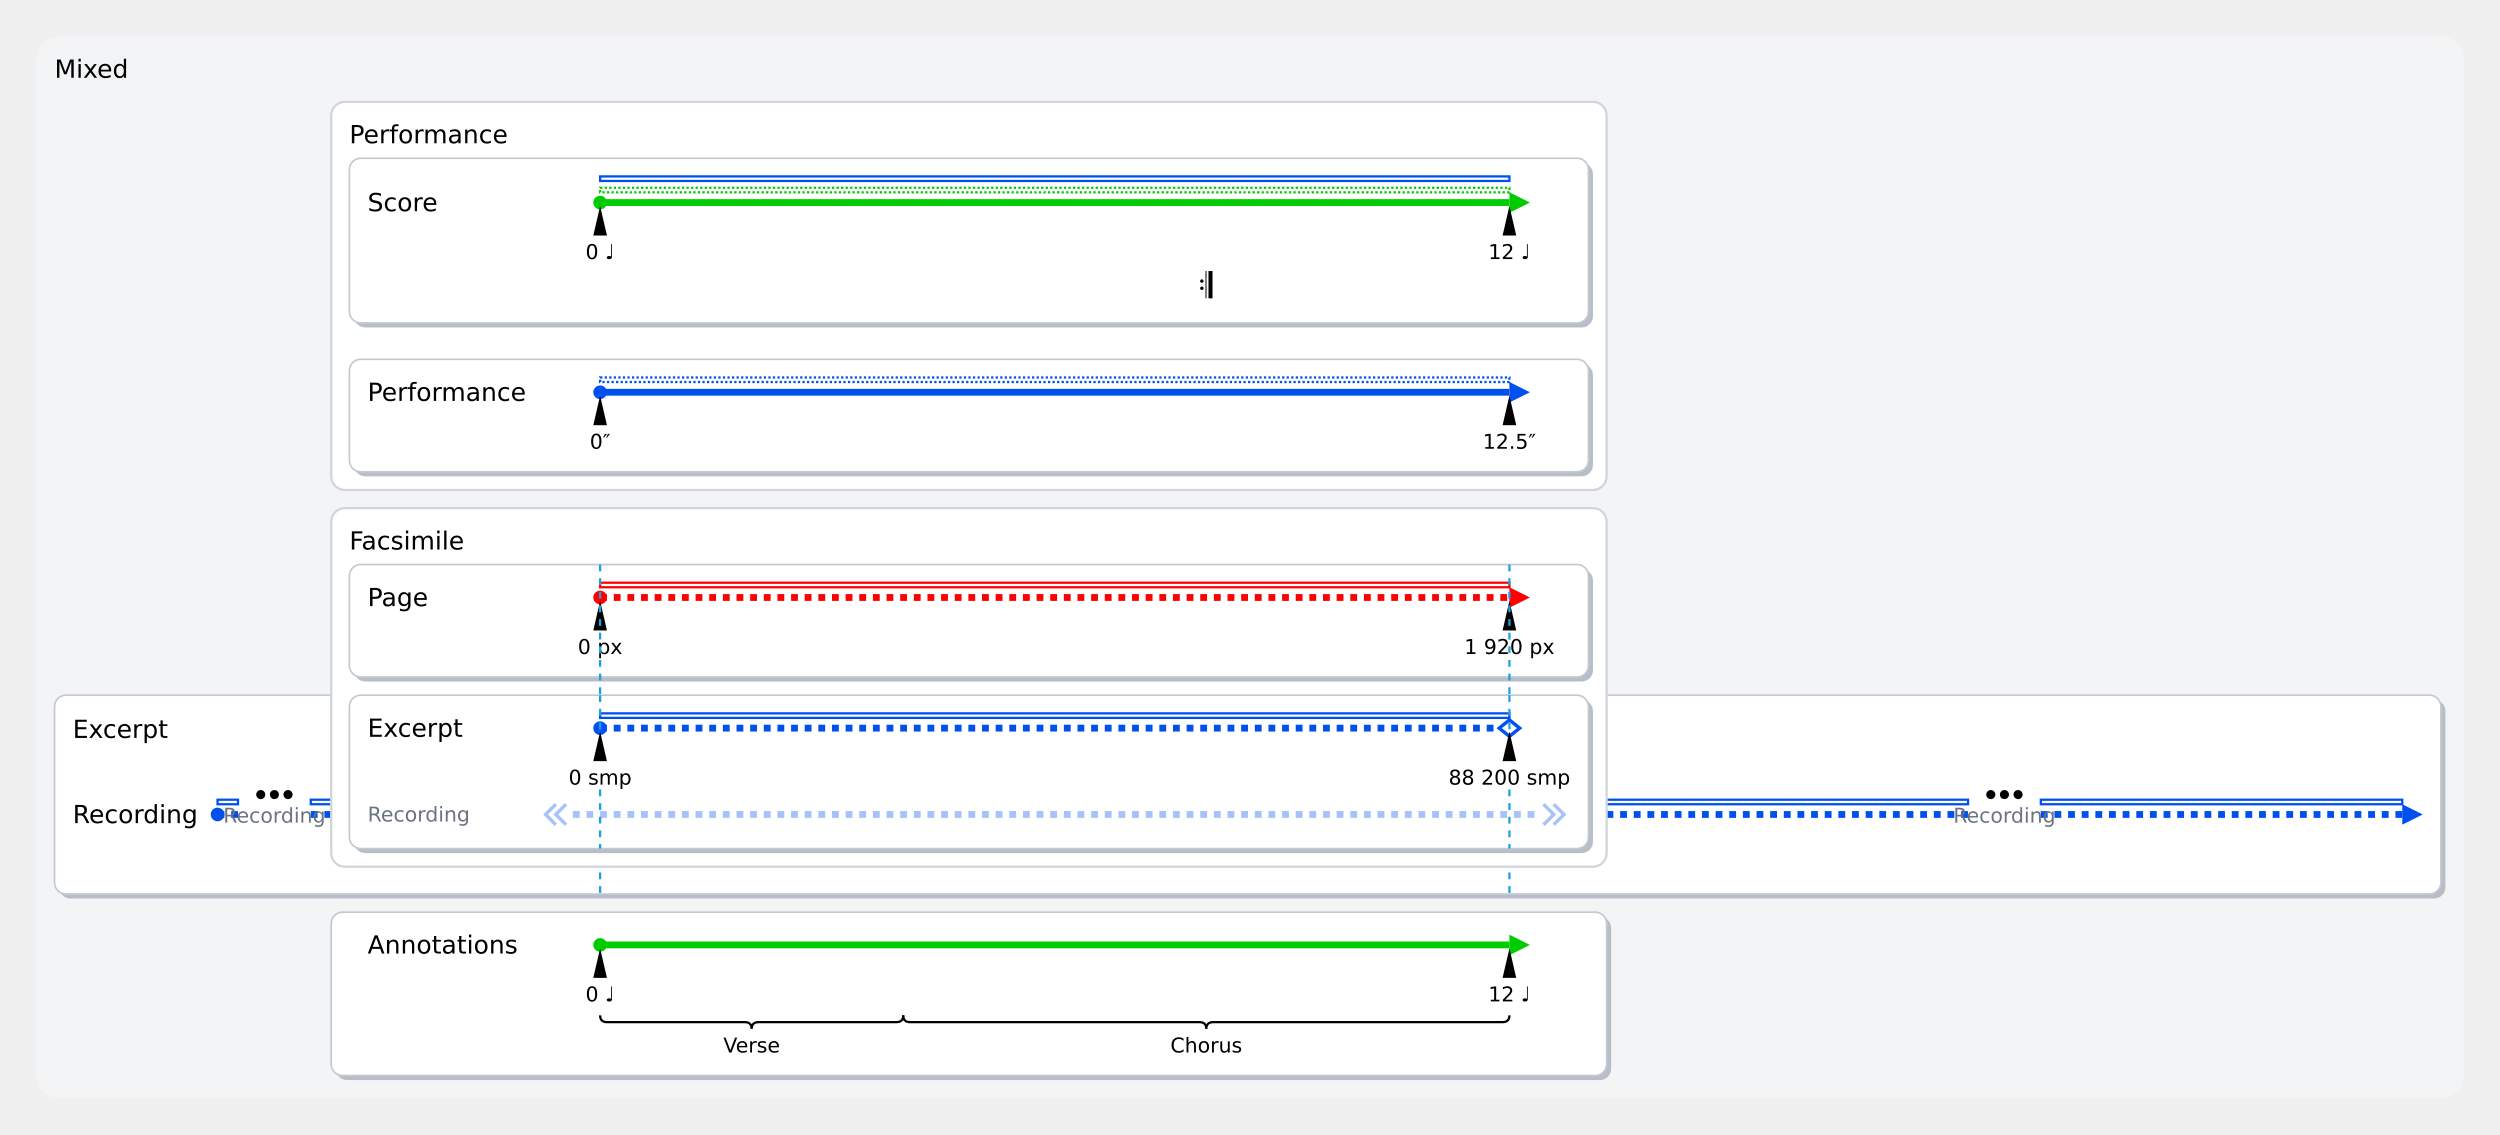
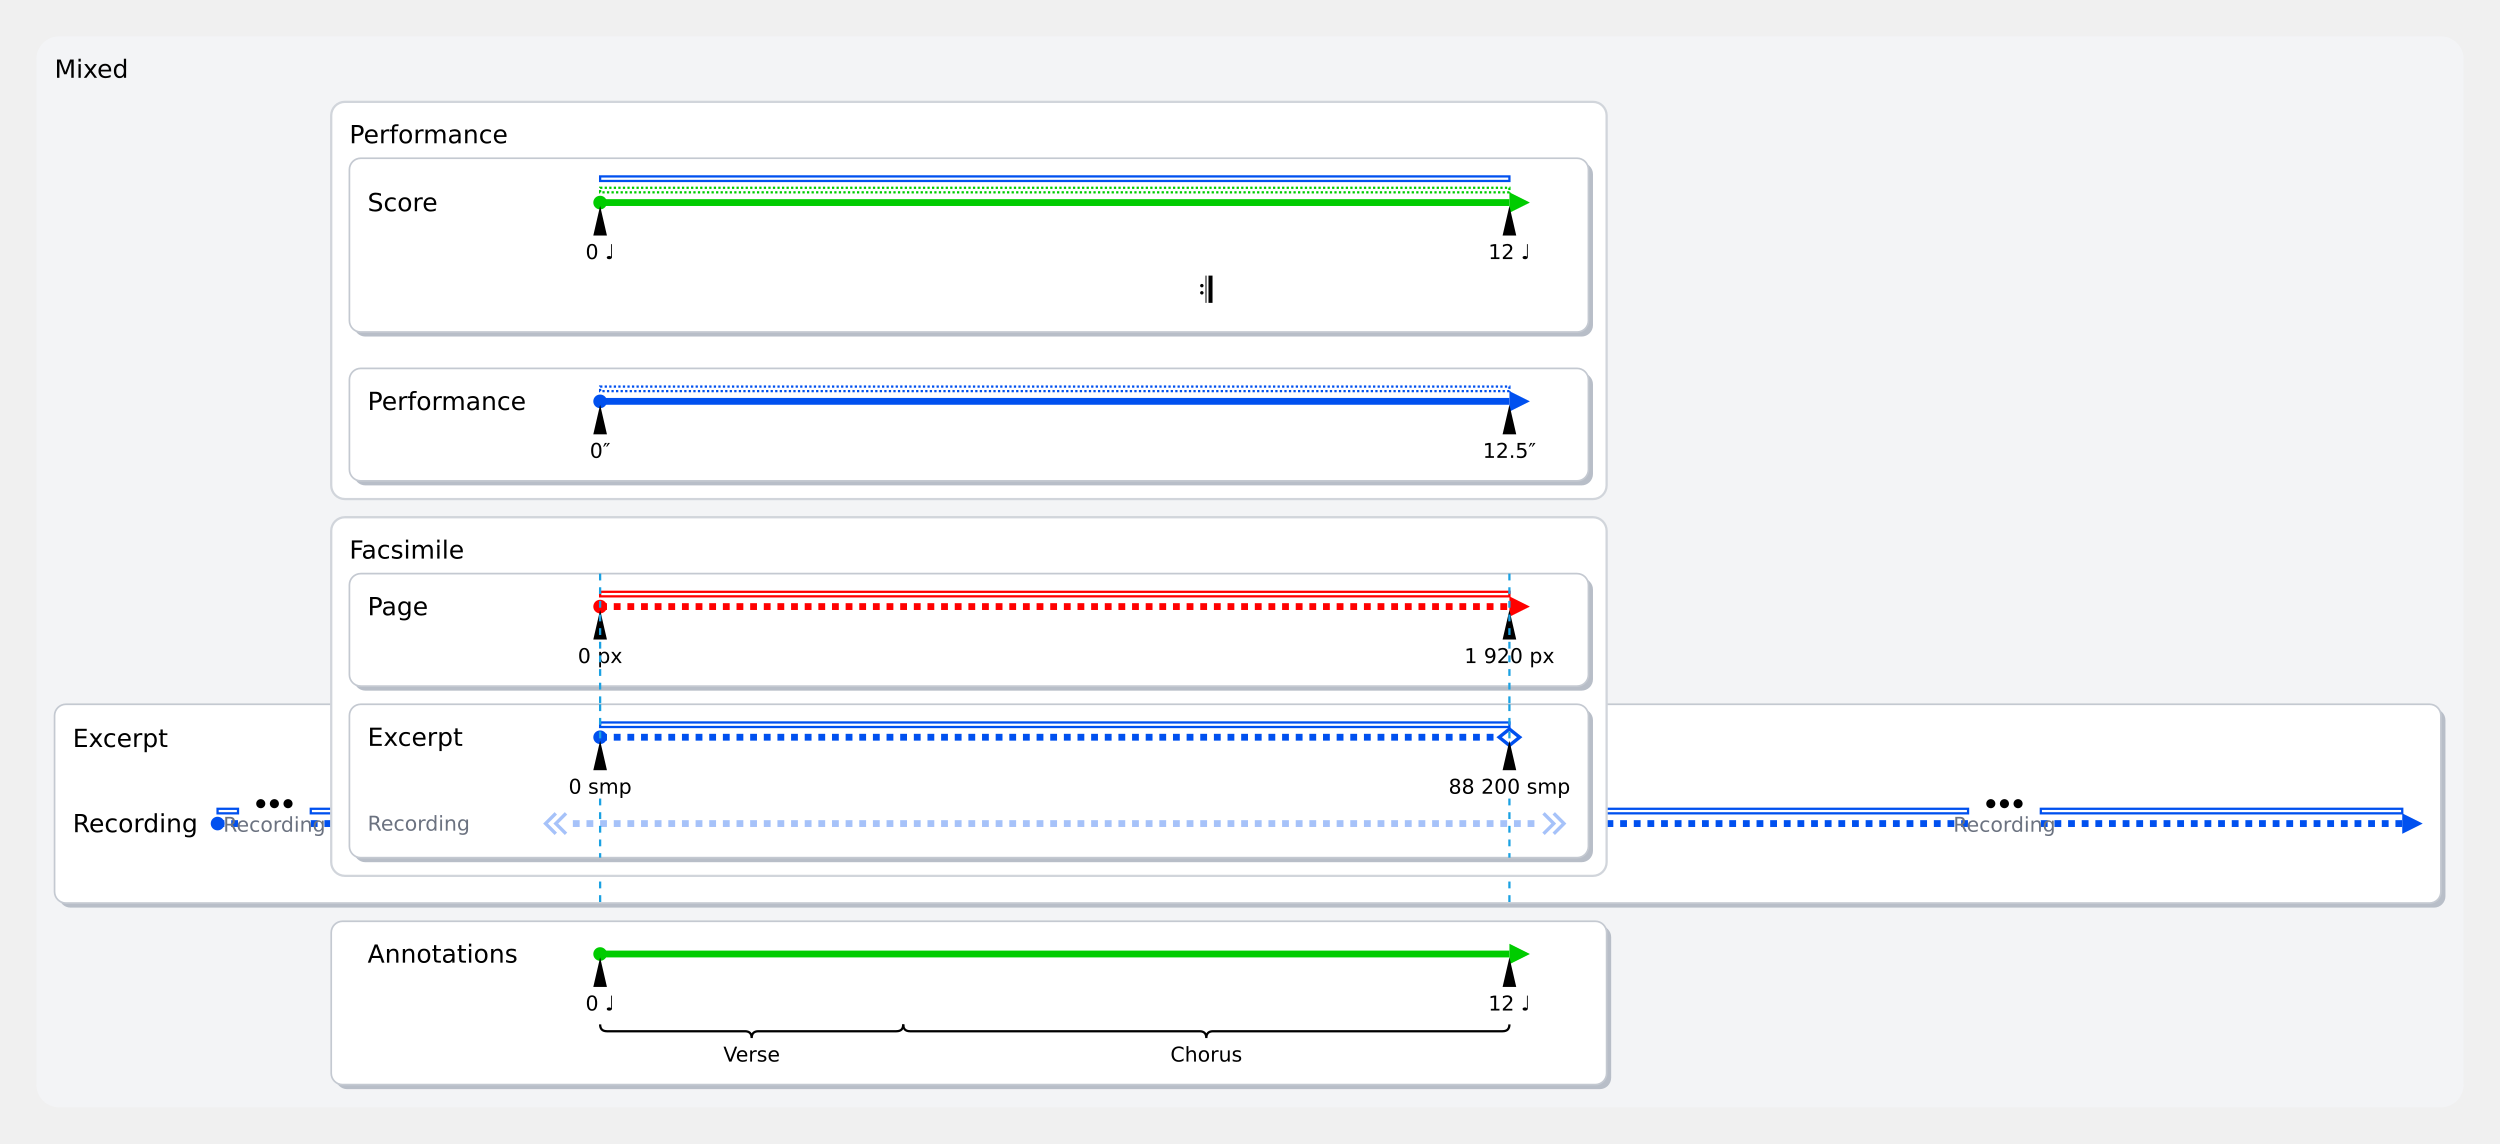
- <svg xmlns="http://www.w3.org/2000/svg" width="1099.756" height="499.121" viewBox="0 0 1099.756 499.121" font-family="DejaVu Sans, Noto Music" text-rendering="geometricPrecision" style="font-kerning:none;font-variant-ligatures:none">
+ <svg xmlns="http://www.w3.org/2000/svg" width="1099.756" height="503.121" viewBox="0 0 1099.756 503.121" font-family="DejaVu Sans, Noto Music" text-rendering="geometricPrecision" style="font-kerning:none;font-variant-ligatures:none">
  <g transform="translate(16 16)">
-     <rect x="0" y="0" width="1067.756" height="467.121" rx="10" fill="#F3F4F6" />
+     <rect x="0" y="0" width="1067.756" height="471.121" rx="10" fill="#F3F4F6" />
    <text data-part="name" x="8" y="18.21" text-anchor="start" font-size="11" fill="#000000">Mixed</text>
-     <rect data-id="recording" data-part="card" x="10" y="291.812" width="1049.756" height="87.453" rx="5" fill="#B8BEC8" />
-     <rect data-id="recording" data-part="card" x="8" y="289.812" width="1049.756" height="87.453" rx="5" fill="#FFFFFF" stroke="#C4C9D1" stroke-width="0.75" />
-     <polygon data-id="cmap_5" points="79.704,335.789 88.701,335.789 88.701,337.789 79.704,337.789" fill="none" stroke="#0050EF" stroke-width="1" />
-     <polygon data-id="cmap_5" points="120.706,335.789 849.753,335.789 849.753,337.789 120.706,337.789" fill="none" stroke="#0050EF" stroke-width="1" />
-     <polygon data-id="cmap_5" points="881.758,335.789 1040.756,335.789 1040.756,337.789 881.758,337.789" fill="none" stroke="#0050EF" stroke-width="1" />
-     <polygon data-id="cmap_6" points="247.995,298.312 647.995,298.312 647.995,300.312 247.995,300.312" fill="none" stroke="#0050EF" stroke-width="1" />
-     <line data-id="recording" x1="79.704" y1="342.289" x2="88.701" y2="342.289" stroke="#0050EF" stroke-width="3" stroke-dasharray="3 3" />
-     <line data-id="recording" x1="120.706" y1="342.289" x2="849.753" y2="342.289" stroke="#0050EF" stroke-width="3" stroke-dasharray="3 3" />
-     <line data-id="recording" x1="881.758" y1="342.289" x2="1040.756" y2="342.289" stroke="#0050EF" stroke-width="3" stroke-dasharray="3 3" />
-     <circle data-id="recording" cx="79.704" cy="342.289" r="3" fill="#0050EF" />
-     <polygon data-id="recording" points="1049.756,342.289 1040.756,337.789 1040.756,346.789" fill="#0050EF" />
-     <line data-id="excerpt" x1="247.995" y1="304.812" x2="643.495" y2="304.812" stroke="#0050EF" stroke-width="3" stroke-dasharray="3 3" />
-     <circle data-id="excerpt" cx="247.995" cy="304.812" r="3" fill="#0050EF" />
-     <polygon data-id="excerpt" points="643.495,304.812 647.995,301.212 652.495,304.812 647.995,308.413" fill="none" stroke="#0050EF" stroke-width="1.5" />
-     <polygon data-id="timestamp_3" points="247.995,306.312 244.995,319.312 250.995,319.312" fill="#000000" />
-     <polygon data-id="timestamp_4" points="647.995,306.312 644.995,319.312 650.995,319.312" fill="#000000" />
-     <text data-id="excerpt" data-part="name" x="16" y="308.621" text-anchor="start" font-size="11" fill="#000000">Excerpt</text>
-     <text data-id="recording" data-part="name" x="16" y="346.097" text-anchor="start" font-size="11" fill="#000000">Recording</text>
-     <text data-id="timestamp_3" data-part="coordinate" x="247.995" y="329.666" text-anchor="middle" font-size="9" fill="#000000">0 smp</text>
-     <text data-id="timestamp_4" data-part="coordinate" x="647.995" y="329.666" text-anchor="middle" font-size="9" fill="#000000">88 200 smp</text>
-     <line data-id="timestamp_3" data-part="line" x1="247.995" y1="289.812" x2="247.995" y2="306.312" stroke="#1BA1E2" stroke-width="1" stroke-dasharray="3 3" />
-     <line data-id="timestamp_3" data-part="line" x1="247.995" y1="331.789" x2="247.995" y2="377.266" stroke="#1BA1E2" stroke-width="1" stroke-dasharray="3 3" />
-     <line data-id="timestamp_4" data-part="line" x1="647.995" y1="289.812" x2="647.995" y2="306.312" stroke="#1BA1E2" stroke-width="1" stroke-dasharray="3 3" />
-     <line data-id="timestamp_4" data-part="line" x1="647.995" y1="331.789" x2="647.995" y2="377.266" stroke="#1BA1E2" stroke-width="1" stroke-dasharray="3 3" />
-     <circle data-id="recording" data-part="elision ellipsis" cx="98.704" cy="333.539" r="2" fill="#000000" />
-     <circle data-id="recording" data-part="elision ellipsis" cx="104.704" cy="333.539" r="2" fill="#000000" />
-     <circle data-id="recording" data-part="elision ellipsis" cx="110.704" cy="333.539" r="2" fill="#000000" />
-     <text data-id="recording" data-part="elision name" x="104.704" y="345.893" text-anchor="middle" font-size="9" fill="#6B7280">Recording</text>
-     <circle data-id="recording" data-part="elision ellipsis" cx="859.756" cy="333.539" r="2" fill="#000000" />
-     <circle data-id="recording" data-part="elision ellipsis" cx="865.756" cy="333.539" r="2" fill="#000000" />
-     <circle data-id="recording" data-part="elision ellipsis" cx="871.756" cy="333.539" r="2" fill="#000000" />
-     <text data-id="recording" data-part="elision name" x="865.756" y="345.893" text-anchor="middle" font-size="9" fill="#6B7280">Recording</text>
-     <rect data-id="group_1" x="129.704" y="28.805" width="561.052" height="170.727" rx="6" fill="#FFFFFF" stroke="#D1D5DB" stroke-width="1" />
+     <rect data-id="recording" data-part="card" x="10" y="295.812" width="1049.756" height="87.453" rx="5" fill="#B8BEC8" />
+     <rect data-id="recording" data-part="card" x="8" y="293.812" width="1049.756" height="87.453" rx="5" fill="#FFFFFF" stroke="#C4C9D1" stroke-width="0.75" />
+     <polygon data-id="cmap_5" points="79.704,339.789 88.701,339.789 88.701,341.789 79.704,341.789" fill="none" stroke="#0050EF" stroke-width="1" />
+     <polygon data-id="cmap_5" points="120.706,339.789 849.753,339.789 849.753,341.789 120.706,341.789" fill="none" stroke="#0050EF" stroke-width="1" />
+     <polygon data-id="cmap_5" points="881.758,339.789 1040.756,339.789 1040.756,341.789 881.758,341.789" fill="none" stroke="#0050EF" stroke-width="1" />
+     <polygon data-id="cmap_6" points="247.995,302.312 647.995,302.312 647.995,304.312 247.995,304.312" fill="none" stroke="#0050EF" stroke-width="1" />
+     <line data-id="recording" x1="79.704" y1="346.289" x2="88.701" y2="346.289" stroke="#0050EF" stroke-width="3" stroke-dasharray="3 3" />
+     <line data-id="recording" x1="120.706" y1="346.289" x2="849.753" y2="346.289" stroke="#0050EF" stroke-width="3" stroke-dasharray="3 3" />
+     <line data-id="recording" x1="881.758" y1="346.289" x2="1040.756" y2="346.289" stroke="#0050EF" stroke-width="3" stroke-dasharray="3 3" />
+     <circle data-id="recording" cx="79.704" cy="346.289" r="3" fill="#0050EF" />
+     <polygon data-id="recording" points="1049.756,346.289 1040.756,341.789 1040.756,350.789" fill="#0050EF" />
+     <line data-id="excerpt" x1="247.995" y1="308.812" x2="643.495" y2="308.812" stroke="#0050EF" stroke-width="3" stroke-dasharray="3 3" />
+     <circle data-id="excerpt" cx="247.995" cy="308.812" r="3" fill="#0050EF" />
+     <polygon data-id="excerpt" points="643.495,308.812 647.995,305.212 652.495,308.812 647.995,312.413" fill="none" stroke="#0050EF" stroke-width="1.5" />
+     <polygon data-id="timestamp_3" points="247.995,310.312 244.995,323.312 250.995,323.312" fill="#000000" />
+     <polygon data-id="timestamp_4" points="647.995,310.312 644.995,323.312 650.995,323.312" fill="#000000" />
+     <text data-id="excerpt" data-part="name" x="16" y="312.621" text-anchor="start" font-size="11" fill="#000000">Excerpt</text>
+     <text data-id="recording" data-part="name" x="16" y="350.097" text-anchor="start" font-size="11" fill="#000000">Recording</text>
+     <text data-id="timestamp_3" data-part="coordinate" x="247.995" y="333.666" text-anchor="middle" font-size="9" fill="#000000">0 smp</text>
+     <text data-id="timestamp_4" data-part="coordinate" x="647.995" y="333.666" text-anchor="middle" font-size="9" fill="#000000">88 200 smp</text>
+     <line data-id="timestamp_3" data-part="line" x1="247.995" y1="293.812" x2="247.995" y2="310.312" stroke="#1BA1E2" stroke-width="1" stroke-dasharray="3 3" />
+     <line data-id="timestamp_3" data-part="line" x1="247.995" y1="335.789" x2="247.995" y2="381.266" stroke="#1BA1E2" stroke-width="1" stroke-dasharray="3 3" />
+     <line data-id="timestamp_4" data-part="line" x1="647.995" y1="293.812" x2="647.995" y2="310.312" stroke="#1BA1E2" stroke-width="1" stroke-dasharray="3 3" />
+     <line data-id="timestamp_4" data-part="line" x1="647.995" y1="335.789" x2="647.995" y2="381.266" stroke="#1BA1E2" stroke-width="1" stroke-dasharray="3 3" />
+     <circle data-id="recording" data-part="elision ellipsis" cx="98.704" cy="337.539" r="2" fill="#000000" />
+     <circle data-id="recording" data-part="elision ellipsis" cx="104.704" cy="337.539" r="2" fill="#000000" />
+     <circle data-id="recording" data-part="elision ellipsis" cx="110.704" cy="337.539" r="2" fill="#000000" />
+     <text data-id="recording" data-part="elision name" x="104.704" y="349.893" text-anchor="middle" font-size="9" fill="#6B7280">Recording</text>
+     <circle data-id="recording" data-part="elision ellipsis" cx="859.756" cy="337.539" r="2" fill="#000000" />
+     <circle data-id="recording" data-part="elision ellipsis" cx="865.756" cy="337.539" r="2" fill="#000000" />
+     <circle data-id="recording" data-part="elision ellipsis" cx="871.756" cy="337.539" r="2" fill="#000000" />
+     <text data-id="recording" data-part="elision name" x="865.756" y="349.893" text-anchor="middle" font-size="9" fill="#6B7280">Recording</text>
+     <rect data-id="group_1" x="129.704" y="28.805" width="561.052" height="174.727" rx="6" fill="#FFFFFF" stroke="#D1D5DB" stroke-width="1" />
    <text data-id="group_1" data-part="name" x="137.704" y="47.015" text-anchor="start" font-size="11" fill="#000000">Performance</text>
-     <rect data-id="score" data-part="card" x="139.704" y="55.609" width="545.052" height="72.445" rx="5" fill="#B8BEC8" />
-     <rect data-id="score" data-part="card" x="137.704" y="53.609" width="545.052" height="72.445" rx="5" fill="#FFFFFF" stroke="#C4C9D1" stroke-width="0.75" />
+     <rect data-id="score" data-part="card" x="139.704" y="55.609" width="545.052" height="76.445" rx="5" fill="#B8BEC8" />
+     <rect data-id="score" data-part="card" x="137.704" y="53.609" width="545.052" height="76.445" rx="5" fill="#FFFFFF" stroke="#C4C9D1" stroke-width="0.75" />
    <polygon data-id="cmap_1" points="247.995,66.609 647.995,66.609 647.995,68.609 247.995,68.609" fill="none" stroke="#00CC00" stroke-width="1" stroke-dasharray="1 1" />
    <polygon data-id="cmap_2" points="247.995,61.609 647.995,61.609 647.995,63.609 247.995,63.609" fill="none" stroke="#0050EF" stroke-width="1" />
    <line data-id="score" x1="247.995" y1="73.109" x2="647.995" y2="73.109" stroke="#00CC00" stroke-width="3" />
    <circle data-id="score" cx="247.995" cy="73.109" r="3" fill="#00CC00" />
    <polygon data-id="score" points="656.995,73.109 647.995,68.609 647.995,77.609" fill="#00CC00" />
    <polygon data-id="timestamp_9" points="247.995,74.609 244.995,87.609 250.995,87.609" fill="#000000" />
    <polygon data-id="timestamp_10" points="647.995,74.609 644.995,87.609 650.995,87.609" fill="#000000" />
    <text data-id="score" data-part="name" x="145.704" y="76.918" text-anchor="start" font-size="11" fill="#000000">Score</text>
    <text data-id="timestamp_9" data-part="coordinate" x="247.995" y="97.963" text-anchor="middle" font-size="9" fill="#000000">0 ♩</text>
    <text data-id="timestamp_10" data-part="coordinate" x="647.995" y="97.963" text-anchor="middle" font-size="9" fill="#000000">12 ♩</text>
-     <text data-id="jump_1" data-part="symbol" x="514.662" y="115.225" text-anchor="middle" font-size="12" fill="#000000">𝄇</text>
-     <rect data-id="performance" data-part="card" x="139.704" y="144.055" width="545.052" height="49.477" rx="5" fill="#B8BEC8" />
-     <rect data-id="performance" data-part="card" x="137.704" y="142.055" width="545.052" height="49.477" rx="5" fill="#FFFFFF" stroke="#C4C9D1" stroke-width="0.75" />
-     <polygon data-id="cmap_3" points="247.995,150.055 647.995,150.055 647.995,152.055 247.995,152.055" fill="none" stroke="#0050EF" stroke-width="1" stroke-dasharray="1 1" />
-     <line data-id="performance" x1="247.995" y1="156.555" x2="647.995" y2="156.555" stroke="#0050EF" stroke-width="3" />
-     <circle data-id="performance" cx="247.995" cy="156.555" r="3" fill="#0050EF" />
-     <polygon data-id="performance" points="656.995,156.555 647.995,152.055 647.995,161.055" fill="#0050EF" />
-     <polygon data-id="timestamp_7" points="247.995,158.055 244.995,171.055 250.995,171.055" fill="#000000" />
-     <polygon data-id="timestamp_8" points="647.995,158.055 644.995,171.055 650.995,171.055" fill="#000000" />
-     <text data-id="performance" data-part="name" x="145.704" y="160.363" text-anchor="start" font-size="11" fill="#000000">Performance</text>
-     <text data-id="timestamp_7" data-part="coordinate" x="247.995" y="181.409" text-anchor="middle" font-size="9" fill="#000000">0″</text>
-     <text data-id="timestamp_8" data-part="coordinate" x="647.995" y="181.409" text-anchor="middle" font-size="9" fill="#000000">12.5″</text>
-     <rect data-id="group_2" x="129.704" y="207.531" width="561.052" height="157.758" rx="6" fill="#FFFFFF" stroke="#D1D5DB" stroke-width="1" />
-     <text data-id="group_2" data-part="name" x="137.704" y="225.742" text-anchor="start" font-size="11" fill="#000000">Facsimile</text>
-     <rect data-id="page" data-part="card" x="139.704" y="234.336" width="545.052" height="49.477" rx="5" fill="#B8BEC8" />
-     <rect data-id="page" data-part="card" x="137.704" y="232.336" width="545.052" height="49.477" rx="5" fill="#FFFFFF" stroke="#C4C9D1" stroke-width="0.75" />
-     <polygon data-id="cmap_4" points="247.995,240.336 647.995,240.336 647.995,242.336 247.995,242.336" fill="none" stroke="#FF0000" stroke-width="1" />
-     <line data-id="page" x1="247.995" y1="246.836" x2="647.995" y2="246.836" stroke="#FF0000" stroke-width="3" stroke-dasharray="3 3" />
-     <circle data-id="page" cx="247.995" cy="246.836" r="3" fill="#FF0000" />
-     <polygon data-id="page" points="656.995,246.836 647.995,242.336 647.995,251.336" fill="#FF0000" />
-     <polygon data-id="timestamp_5" points="247.995,248.336 244.995,261.336 250.995,261.336" fill="#000000" />
-     <polygon data-id="timestamp_6" points="647.995,248.336 644.995,261.336 650.995,261.336" fill="#000000" />
-     <text data-id="page" data-part="name" x="145.704" y="250.644" text-anchor="start" font-size="11" fill="#000000">Page</text>
-     <text data-id="timestamp_5" data-part="coordinate" x="247.995" y="271.69" text-anchor="middle" font-size="9" fill="#000000">0 px</text>
-     <text data-id="timestamp_6" data-part="coordinate" x="647.995" y="271.69" text-anchor="middle" font-size="9" fill="#000000">1 920 px</text>
-     <rect data-id="excerpt" data-part="card" x="139.704" y="291.812" width="545.052" height="67.477" rx="5" fill="#B8BEC8" />
-     <rect data-id="excerpt" data-part="card" x="137.704" y="289.812" width="545.052" height="67.477" rx="5" fill="#FFFFFF" stroke="#C4C9D1" stroke-width="0.75" />
-     <polygon data-id="cmap_6" points="247.995,297.812 647.995,297.812 647.995,299.812 247.995,299.812" fill="none" stroke="#0050EF" stroke-width="1" />
-     <line data-id="recording" x1="235.995" y1="342.289" x2="659.995" y2="342.289" stroke="#0050EF" stroke-width="3" stroke-dasharray="3 3" opacity="0.35" />
-     <polyline data-id="recording" points="232.995,337.789 228.495,342.289 232.995,346.789" fill="none" stroke="#0050EF" stroke-width="1.5" opacity="0.35" />
-     <polyline data-id="recording" points="228.495,337.789 223.995,342.289 228.495,346.789" fill="none" stroke="#0050EF" stroke-width="1.5" opacity="0.35" />
-     <polyline data-id="recording" points="662.995,337.789 667.495,342.289 662.995,346.789" fill="none" stroke="#0050EF" stroke-width="1.5" opacity="0.35" />
-     <polyline data-id="recording" points="667.495,337.789 671.995,342.289 667.495,346.789" fill="none" stroke="#0050EF" stroke-width="1.5" opacity="0.35" />
-     <line data-id="excerpt" x1="247.995" y1="304.312" x2="643.495" y2="304.312" stroke="#0050EF" stroke-width="3" stroke-dasharray="3 3" />
-     <circle data-id="excerpt" cx="247.995" cy="304.312" r="3" fill="#0050EF" />
-     <polygon data-id="excerpt" points="643.495,304.312 647.995,300.712 652.495,304.312 647.995,307.913" fill="none" stroke="#0050EF" stroke-width="1.5" />
-     <polygon data-id="timestamp_3" points="247.995,305.812 244.995,318.812 250.995,318.812" fill="#000000" />
-     <polygon data-id="timestamp_4" points="647.995,305.812 644.995,318.812 650.995,318.812" fill="#000000" />
-     <text data-id="recording" data-part="name" x="145.704" y="345.405" text-anchor="start" font-size="9" fill="#6B7280">Recording</text>
-     <text data-id="excerpt" data-part="name" x="145.704" y="308.121" text-anchor="start" font-size="11" fill="#000000">Excerpt</text>
-     <text data-id="timestamp_3" data-part="coordinate" x="247.995" y="329.166" text-anchor="middle" font-size="9" fill="#000000">0 smp</text>
-     <text data-id="timestamp_4" data-part="coordinate" x="647.995" y="329.166" text-anchor="middle" font-size="9" fill="#000000">88 200 smp</text>
-     <line data-id="timestamp_3" data-part="line" x1="247.995" y1="289.812" x2="247.995" y2="305.812" stroke="#1BA1E2" stroke-width="1" stroke-dasharray="3 3" />
-     <line data-id="timestamp_3" data-part="line" x1="247.995" y1="331.289" x2="247.995" y2="357.289" stroke="#1BA1E2" stroke-width="1" stroke-dasharray="3 3" />
-     <line data-id="timestamp_4" data-part="line" x1="647.995" y1="289.812" x2="647.995" y2="305.812" stroke="#1BA1E2" stroke-width="1" stroke-dasharray="3 3" />
-     <line data-id="timestamp_4" data-part="line" x1="647.995" y1="331.289" x2="647.995" y2="357.289" stroke="#1BA1E2" stroke-width="1" stroke-dasharray="3 3" />
-     <rect data-id="annotations" data-part="card" x="131.704" y="387.266" width="561.052" height="71.856" rx="5" fill="#B8BEC8" />
-     <rect data-id="annotations" data-part="card" x="129.704" y="385.266" width="561.052" height="71.856" rx="5" fill="#FFFFFF" stroke="#C4C9D1" stroke-width="0.75" />
-     <path data-id="region_1" d="M247.995 430.644Q247.995 433.644 250.995 433.644L311.662 433.644Q314.662 433.644 314.662 436.644Q314.662 433.644 317.662 433.644L378.329 433.644Q381.329 433.644 381.329 430.644" fill="none" stroke="#000000" stroke-width="1" />
-     <path data-id="region_2" d="M381.329 430.644Q381.329 433.644 384.329 433.644L511.662 433.644Q514.662 433.644 514.662 436.644Q514.662 433.644 517.662 433.644L644.995 433.644Q647.995 433.644 647.995 430.644" fill="none" stroke="#000000" stroke-width="1" />
-     <line data-id="annotations" x1="247.995" y1="399.668" x2="647.995" y2="399.668" stroke="#00CC00" stroke-width="3" />
-     <circle data-id="annotations" cx="247.995" cy="399.668" r="3" fill="#00CC00" />
-     <polygon data-id="annotations" points="656.995,399.668 647.995,395.168 647.995,404.168" fill="#00CC00" />
-     <polygon data-id="timestamp_1" points="247.995,401.168 244.995,414.168 250.995,414.168" fill="#000000" />
-     <polygon data-id="timestamp_2" points="647.995,401.168 644.995,414.168 650.995,414.168" fill="#000000" />
-     <text data-id="annotations" data-part="name" x="145.704" y="403.476" text-anchor="start" font-size="11" fill="#000000">Annotations</text>
-     <text data-id="timestamp_1" data-part="coordinate" x="247.995" y="424.522" text-anchor="middle" font-size="9" fill="#000000">0 ♩</text>
-     <text data-id="timestamp_2" data-part="coordinate" x="647.995" y="424.522" text-anchor="middle" font-size="9" fill="#000000">12 ♩</text>
-     <text data-id="region_1" data-part="label" x="314.662" y="446.998" text-anchor="middle" font-size="9" fill="#000000">Verse</text>
-     <text data-id="region_2" data-part="label" x="514.662" y="446.998" text-anchor="middle" font-size="9" fill="#000000">Chorus</text>
-     <line data-id="timestamp_3" data-part="line" x1="247.995" y1="232.336" x2="247.995" y2="289.812" stroke="#1BA1E2" stroke-width="1" stroke-dasharray="3 3" />
-     <line data-id="timestamp_4" data-part="line" x1="647.995" y1="232.336" x2="647.995" y2="289.812" stroke="#1BA1E2" stroke-width="1" stroke-dasharray="3 3" />
+     <text data-id="jump_1" data-part="symbol" x="514.662" y="117.225" text-anchor="middle" font-size="12" fill="#000000">𝄇</text>
+     <rect data-id="performance" data-part="card" x="139.704" y="148.055" width="545.052" height="49.477" rx="5" fill="#B8BEC8" />
+     <rect data-id="performance" data-part="card" x="137.704" y="146.055" width="545.052" height="49.477" rx="5" fill="#FFFFFF" stroke="#C4C9D1" stroke-width="0.75" />
+     <polygon data-id="cmap_3" points="247.995,154.055 647.995,154.055 647.995,156.055 247.995,156.055" fill="none" stroke="#0050EF" stroke-width="1" stroke-dasharray="1 1" />
+     <line data-id="performance" x1="247.995" y1="160.555" x2="647.995" y2="160.555" stroke="#0050EF" stroke-width="3" />
+     <circle data-id="performance" cx="247.995" cy="160.555" r="3" fill="#0050EF" />
+     <polygon data-id="performance" points="656.995,160.555 647.995,156.055 647.995,165.055" fill="#0050EF" />
+     <polygon data-id="timestamp_7" points="247.995,162.055 244.995,175.055 250.995,175.055" fill="#000000" />
+     <polygon data-id="timestamp_8" points="647.995,162.055 644.995,175.055 650.995,175.055" fill="#000000" />
+     <text data-id="performance" data-part="name" x="145.704" y="164.363" text-anchor="start" font-size="11" fill="#000000">Performance</text>
+     <text data-id="timestamp_7" data-part="coordinate" x="247.995" y="185.409" text-anchor="middle" font-size="9" fill="#000000">0″</text>
+     <text data-id="timestamp_8" data-part="coordinate" x="647.995" y="185.409" text-anchor="middle" font-size="9" fill="#000000">12.5″</text>
+     <rect data-id="group_2" x="129.704" y="211.531" width="561.052" height="157.758" rx="6" fill="#FFFFFF" stroke="#D1D5DB" stroke-width="1" />
+     <text data-id="group_2" data-part="name" x="137.704" y="229.742" text-anchor="start" font-size="11" fill="#000000">Facsimile</text>
+     <rect data-id="page" data-part="card" x="139.704" y="238.336" width="545.052" height="49.477" rx="5" fill="#B8BEC8" />
+     <rect data-id="page" data-part="card" x="137.704" y="236.336" width="545.052" height="49.477" rx="5" fill="#FFFFFF" stroke="#C4C9D1" stroke-width="0.75" />
+     <polygon data-id="cmap_4" points="247.995,244.336 647.995,244.336 647.995,246.336 247.995,246.336" fill="none" stroke="#FF0000" stroke-width="1" />
+     <line data-id="page" x1="247.995" y1="250.836" x2="647.995" y2="250.836" stroke="#FF0000" stroke-width="3" stroke-dasharray="3 3" />
+     <circle data-id="page" cx="247.995" cy="250.836" r="3" fill="#FF0000" />
+     <polygon data-id="page" points="656.995,250.836 647.995,246.336 647.995,255.336" fill="#FF0000" />
+     <polygon data-id="timestamp_5" points="247.995,252.336 244.995,265.336 250.995,265.336" fill="#000000" />
+     <polygon data-id="timestamp_6" points="647.995,252.336 644.995,265.336 650.995,265.336" fill="#000000" />
+     <text data-id="page" data-part="name" x="145.704" y="254.644" text-anchor="start" font-size="11" fill="#000000">Page</text>
+     <text data-id="timestamp_5" data-part="coordinate" x="247.995" y="275.69" text-anchor="middle" font-size="9" fill="#000000">0 px</text>
+     <text data-id="timestamp_6" data-part="coordinate" x="647.995" y="275.69" text-anchor="middle" font-size="9" fill="#000000">1 920 px</text>
+     <rect data-id="excerpt" data-part="card" x="139.704" y="295.812" width="545.052" height="67.477" rx="5" fill="#B8BEC8" />
+     <rect data-id="excerpt" data-part="card" x="137.704" y="293.812" width="545.052" height="67.477" rx="5" fill="#FFFFFF" stroke="#C4C9D1" stroke-width="0.75" />
+     <polygon data-id="cmap_6" points="247.995,301.812 647.995,301.812 647.995,303.812 247.995,303.812" fill="none" stroke="#0050EF" stroke-width="1" />
+     <line data-id="recording" x1="235.995" y1="346.289" x2="659.995" y2="346.289" stroke="#0050EF" stroke-width="3" stroke-dasharray="3 3" opacity="0.35" />
+     <polyline data-id="recording" points="232.995,341.789 228.495,346.289 232.995,350.789" fill="none" stroke="#0050EF" stroke-width="1.5" opacity="0.35" />
+     <polyline data-id="recording" points="228.495,341.789 223.995,346.289 228.495,350.789" fill="none" stroke="#0050EF" stroke-width="1.5" opacity="0.35" />
+     <polyline data-id="recording" points="662.995,341.789 667.495,346.289 662.995,350.789" fill="none" stroke="#0050EF" stroke-width="1.5" opacity="0.35" />
+     <polyline data-id="recording" points="667.495,341.789 671.995,346.289 667.495,350.789" fill="none" stroke="#0050EF" stroke-width="1.5" opacity="0.35" />
+     <line data-id="excerpt" x1="247.995" y1="308.312" x2="643.495" y2="308.312" stroke="#0050EF" stroke-width="3" stroke-dasharray="3 3" />
+     <circle data-id="excerpt" cx="247.995" cy="308.312" r="3" fill="#0050EF" />
+     <polygon data-id="excerpt" points="643.495,308.312 647.995,304.712 652.495,308.312 647.995,311.913" fill="none" stroke="#0050EF" stroke-width="1.5" />
+     <polygon data-id="timestamp_3" points="247.995,309.812 244.995,322.812 250.995,322.812" fill="#000000" />
+     <polygon data-id="timestamp_4" points="647.995,309.812 644.995,322.812 650.995,322.812" fill="#000000" />
+     <text data-id="recording" data-part="name" x="145.704" y="349.405" text-anchor="start" font-size="9" fill="#6B7280">Recording</text>
+     <text data-id="excerpt" data-part="name" x="145.704" y="312.121" text-anchor="start" font-size="11" fill="#000000">Excerpt</text>
+     <text data-id="timestamp_3" data-part="coordinate" x="247.995" y="333.166" text-anchor="middle" font-size="9" fill="#000000">0 smp</text>
+     <text data-id="timestamp_4" data-part="coordinate" x="647.995" y="333.166" text-anchor="middle" font-size="9" fill="#000000">88 200 smp</text>
+     <line data-id="timestamp_3" data-part="line" x1="247.995" y1="293.812" x2="247.995" y2="309.812" stroke="#1BA1E2" stroke-width="1" stroke-dasharray="3 3" />
+     <line data-id="timestamp_3" data-part="line" x1="247.995" y1="335.289" x2="247.995" y2="361.289" stroke="#1BA1E2" stroke-width="1" stroke-dasharray="3 3" />
+     <line data-id="timestamp_4" data-part="line" x1="647.995" y1="293.812" x2="647.995" y2="309.812" stroke="#1BA1E2" stroke-width="1" stroke-dasharray="3 3" />
+     <line data-id="timestamp_4" data-part="line" x1="647.995" y1="335.289" x2="647.995" y2="361.289" stroke="#1BA1E2" stroke-width="1" stroke-dasharray="3 3" />
+     <rect data-id="annotations" data-part="card" x="131.704" y="391.266" width="561.052" height="71.856" rx="5" fill="#B8BEC8" />
+     <rect data-id="annotations" data-part="card" x="129.704" y="389.266" width="561.052" height="71.856" rx="5" fill="#FFFFFF" stroke="#C4C9D1" stroke-width="0.75" />
+     <path data-id="region_1" d="M247.995 434.644Q247.995 437.644 250.995 437.644L311.662 437.644Q314.662 437.644 314.662 440.644Q314.662 437.644 317.662 437.644L378.329 437.644Q381.329 437.644 381.329 434.644" fill="none" stroke="#000000" stroke-width="1" />
+     <path data-id="region_2" d="M381.329 434.644Q381.329 437.644 384.329 437.644L511.662 437.644Q514.662 437.644 514.662 440.644Q514.662 437.644 517.662 437.644L644.995 437.644Q647.995 437.644 647.995 434.644" fill="none" stroke="#000000" stroke-width="1" />
+     <line data-id="annotations" x1="247.995" y1="403.668" x2="647.995" y2="403.668" stroke="#00CC00" stroke-width="3" />
+     <circle data-id="annotations" cx="247.995" cy="403.668" r="3" fill="#00CC00" />
+     <polygon data-id="annotations" points="656.995,403.668 647.995,399.168 647.995,408.168" fill="#00CC00" />
+     <polygon data-id="timestamp_1" points="247.995,405.168 244.995,418.168 250.995,418.168" fill="#000000" />
+     <polygon data-id="timestamp_2" points="647.995,405.168 644.995,418.168 650.995,418.168" fill="#000000" />
+     <text data-id="annotations" data-part="name" x="145.704" y="407.476" text-anchor="start" font-size="11" fill="#000000">Annotations</text>
+     <text data-id="timestamp_1" data-part="coordinate" x="247.995" y="428.522" text-anchor="middle" font-size="9" fill="#000000">0 ♩</text>
+     <text data-id="timestamp_2" data-part="coordinate" x="647.995" y="428.522" text-anchor="middle" font-size="9" fill="#000000">12 ♩</text>
+     <text data-id="region_1" data-part="label" x="314.662" y="450.998" text-anchor="middle" font-size="9" fill="#000000">Verse</text>
+     <text data-id="region_2" data-part="label" x="514.662" y="450.998" text-anchor="middle" font-size="9" fill="#000000">Chorus</text>
+     <line data-id="timestamp_3" data-part="line" x1="247.995" y1="236.336" x2="247.995" y2="293.812" stroke="#1BA1E2" stroke-width="1" stroke-dasharray="3 3" />
+     <line data-id="timestamp_4" data-part="line" x1="647.995" y1="236.336" x2="647.995" y2="293.812" stroke="#1BA1E2" stroke-width="1" stroke-dasharray="3 3" />
  </g>
</svg>
